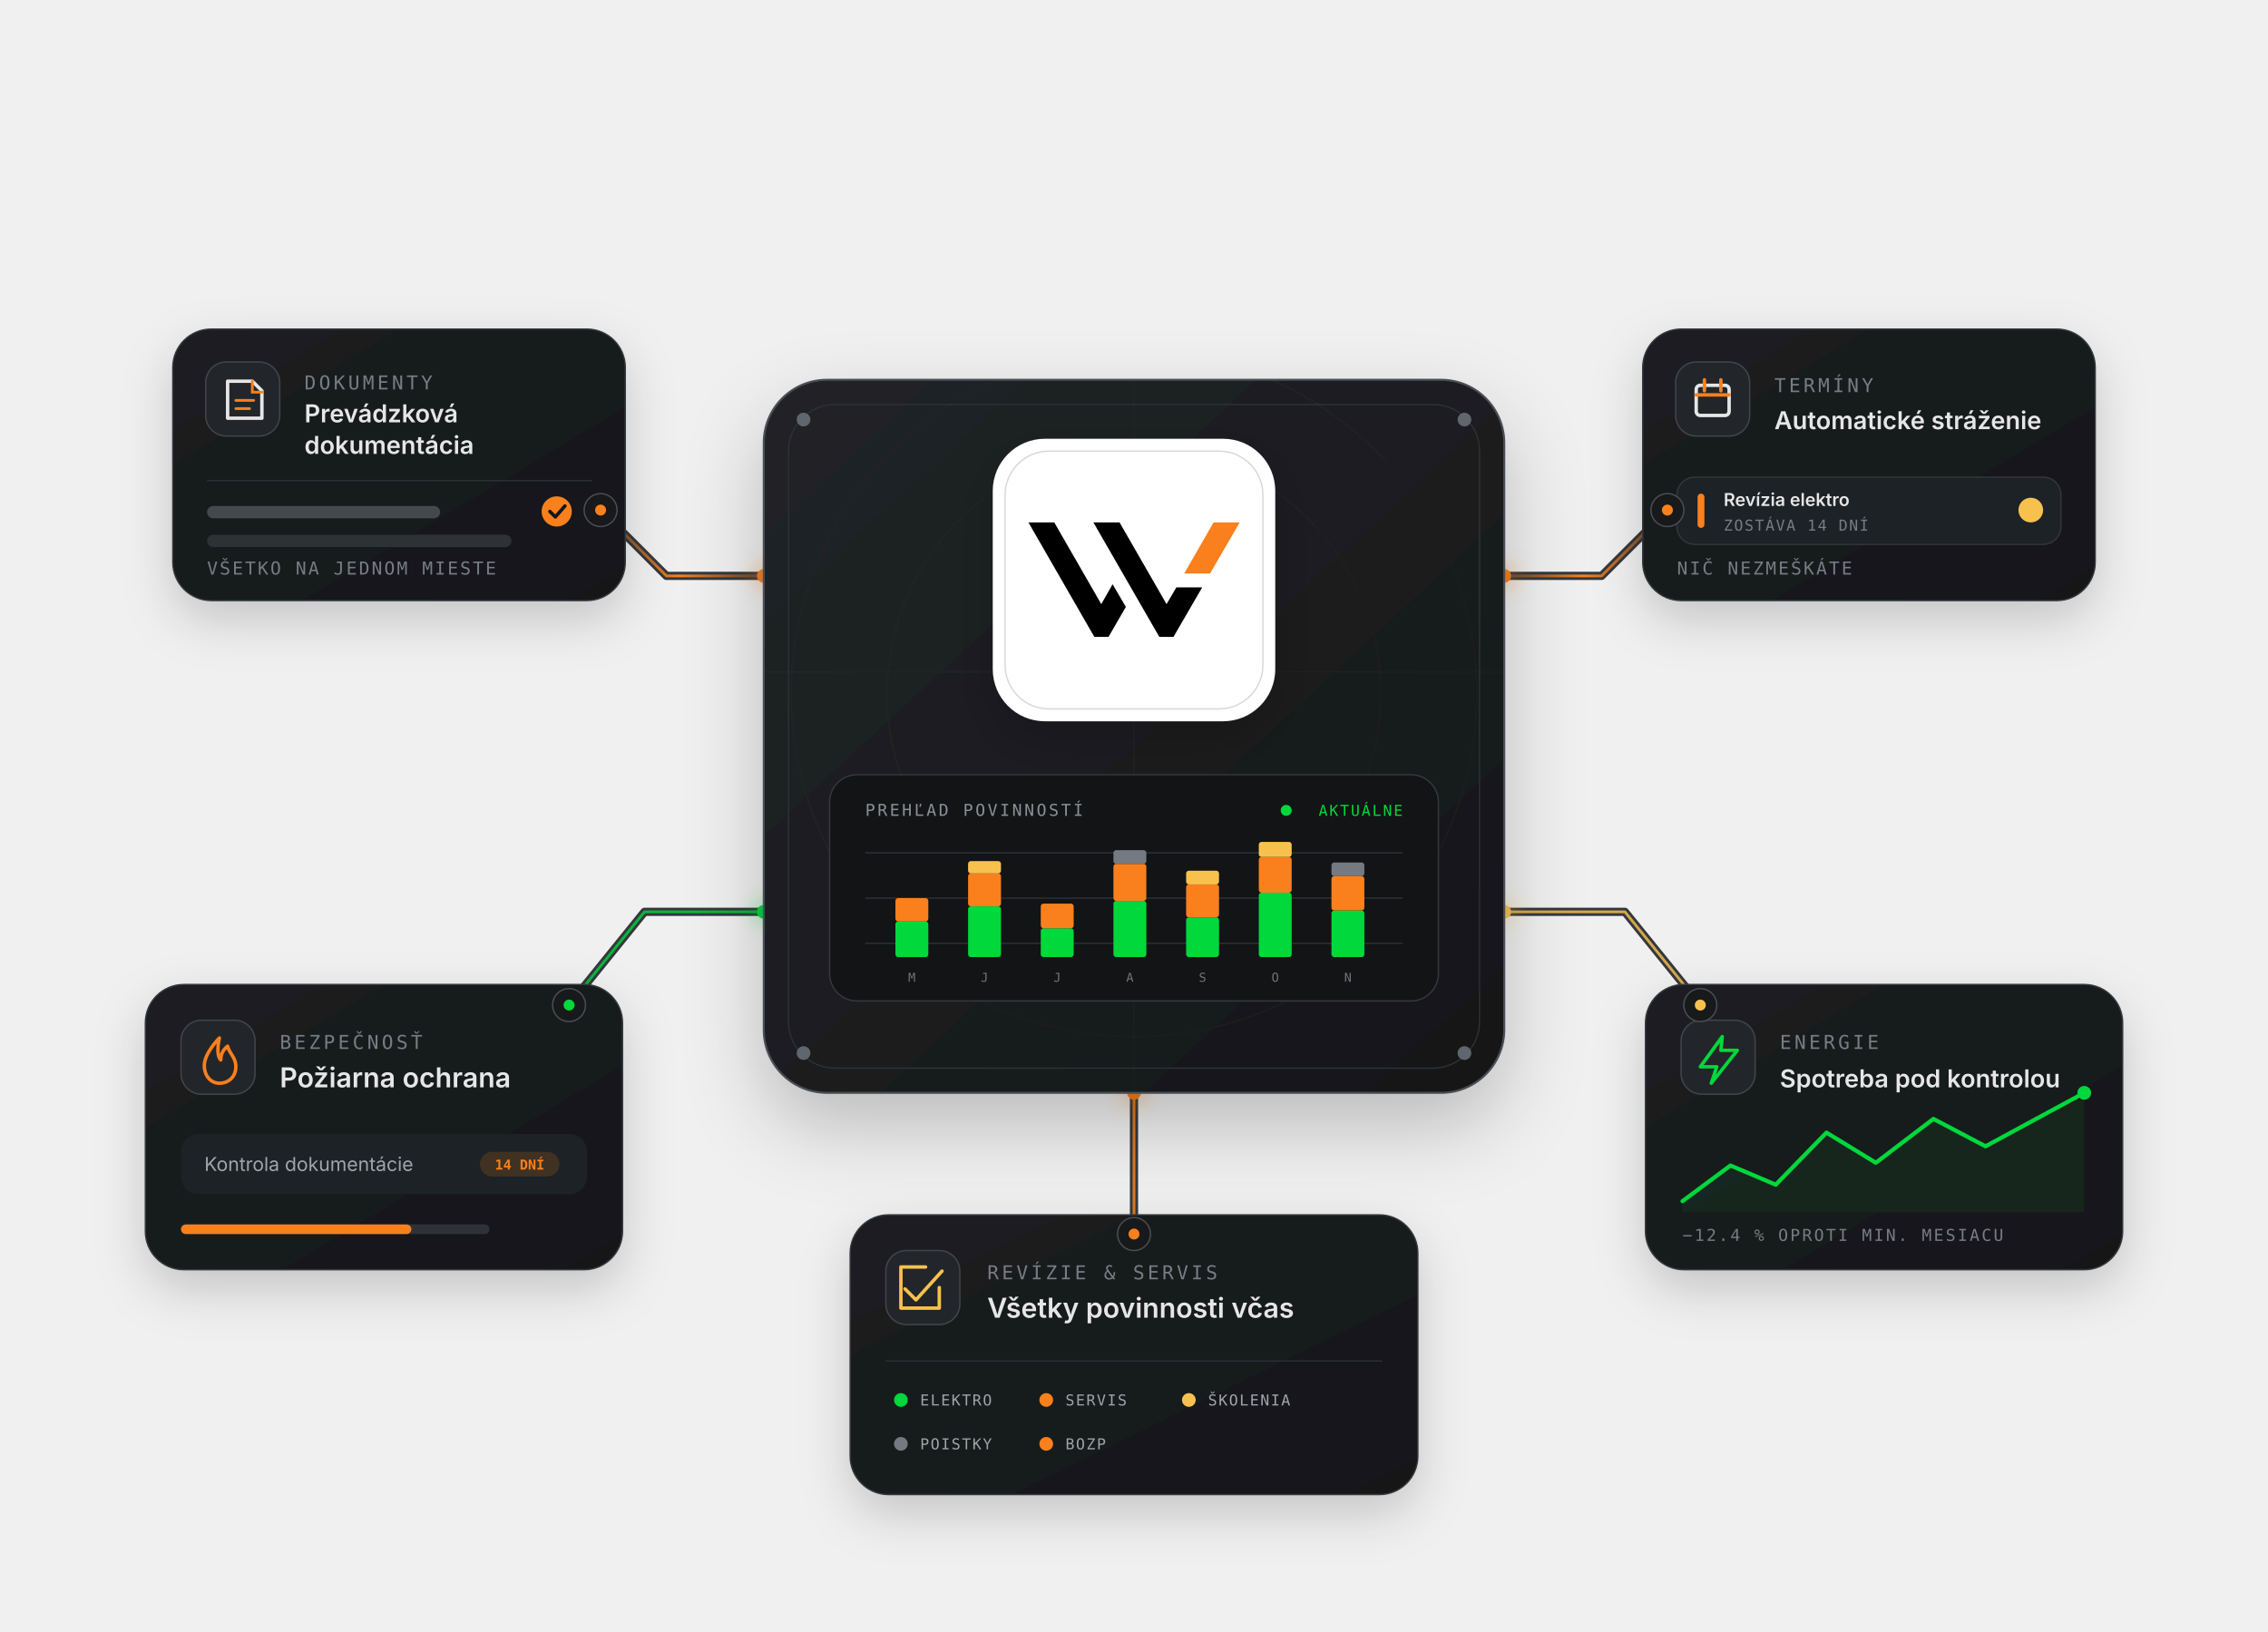
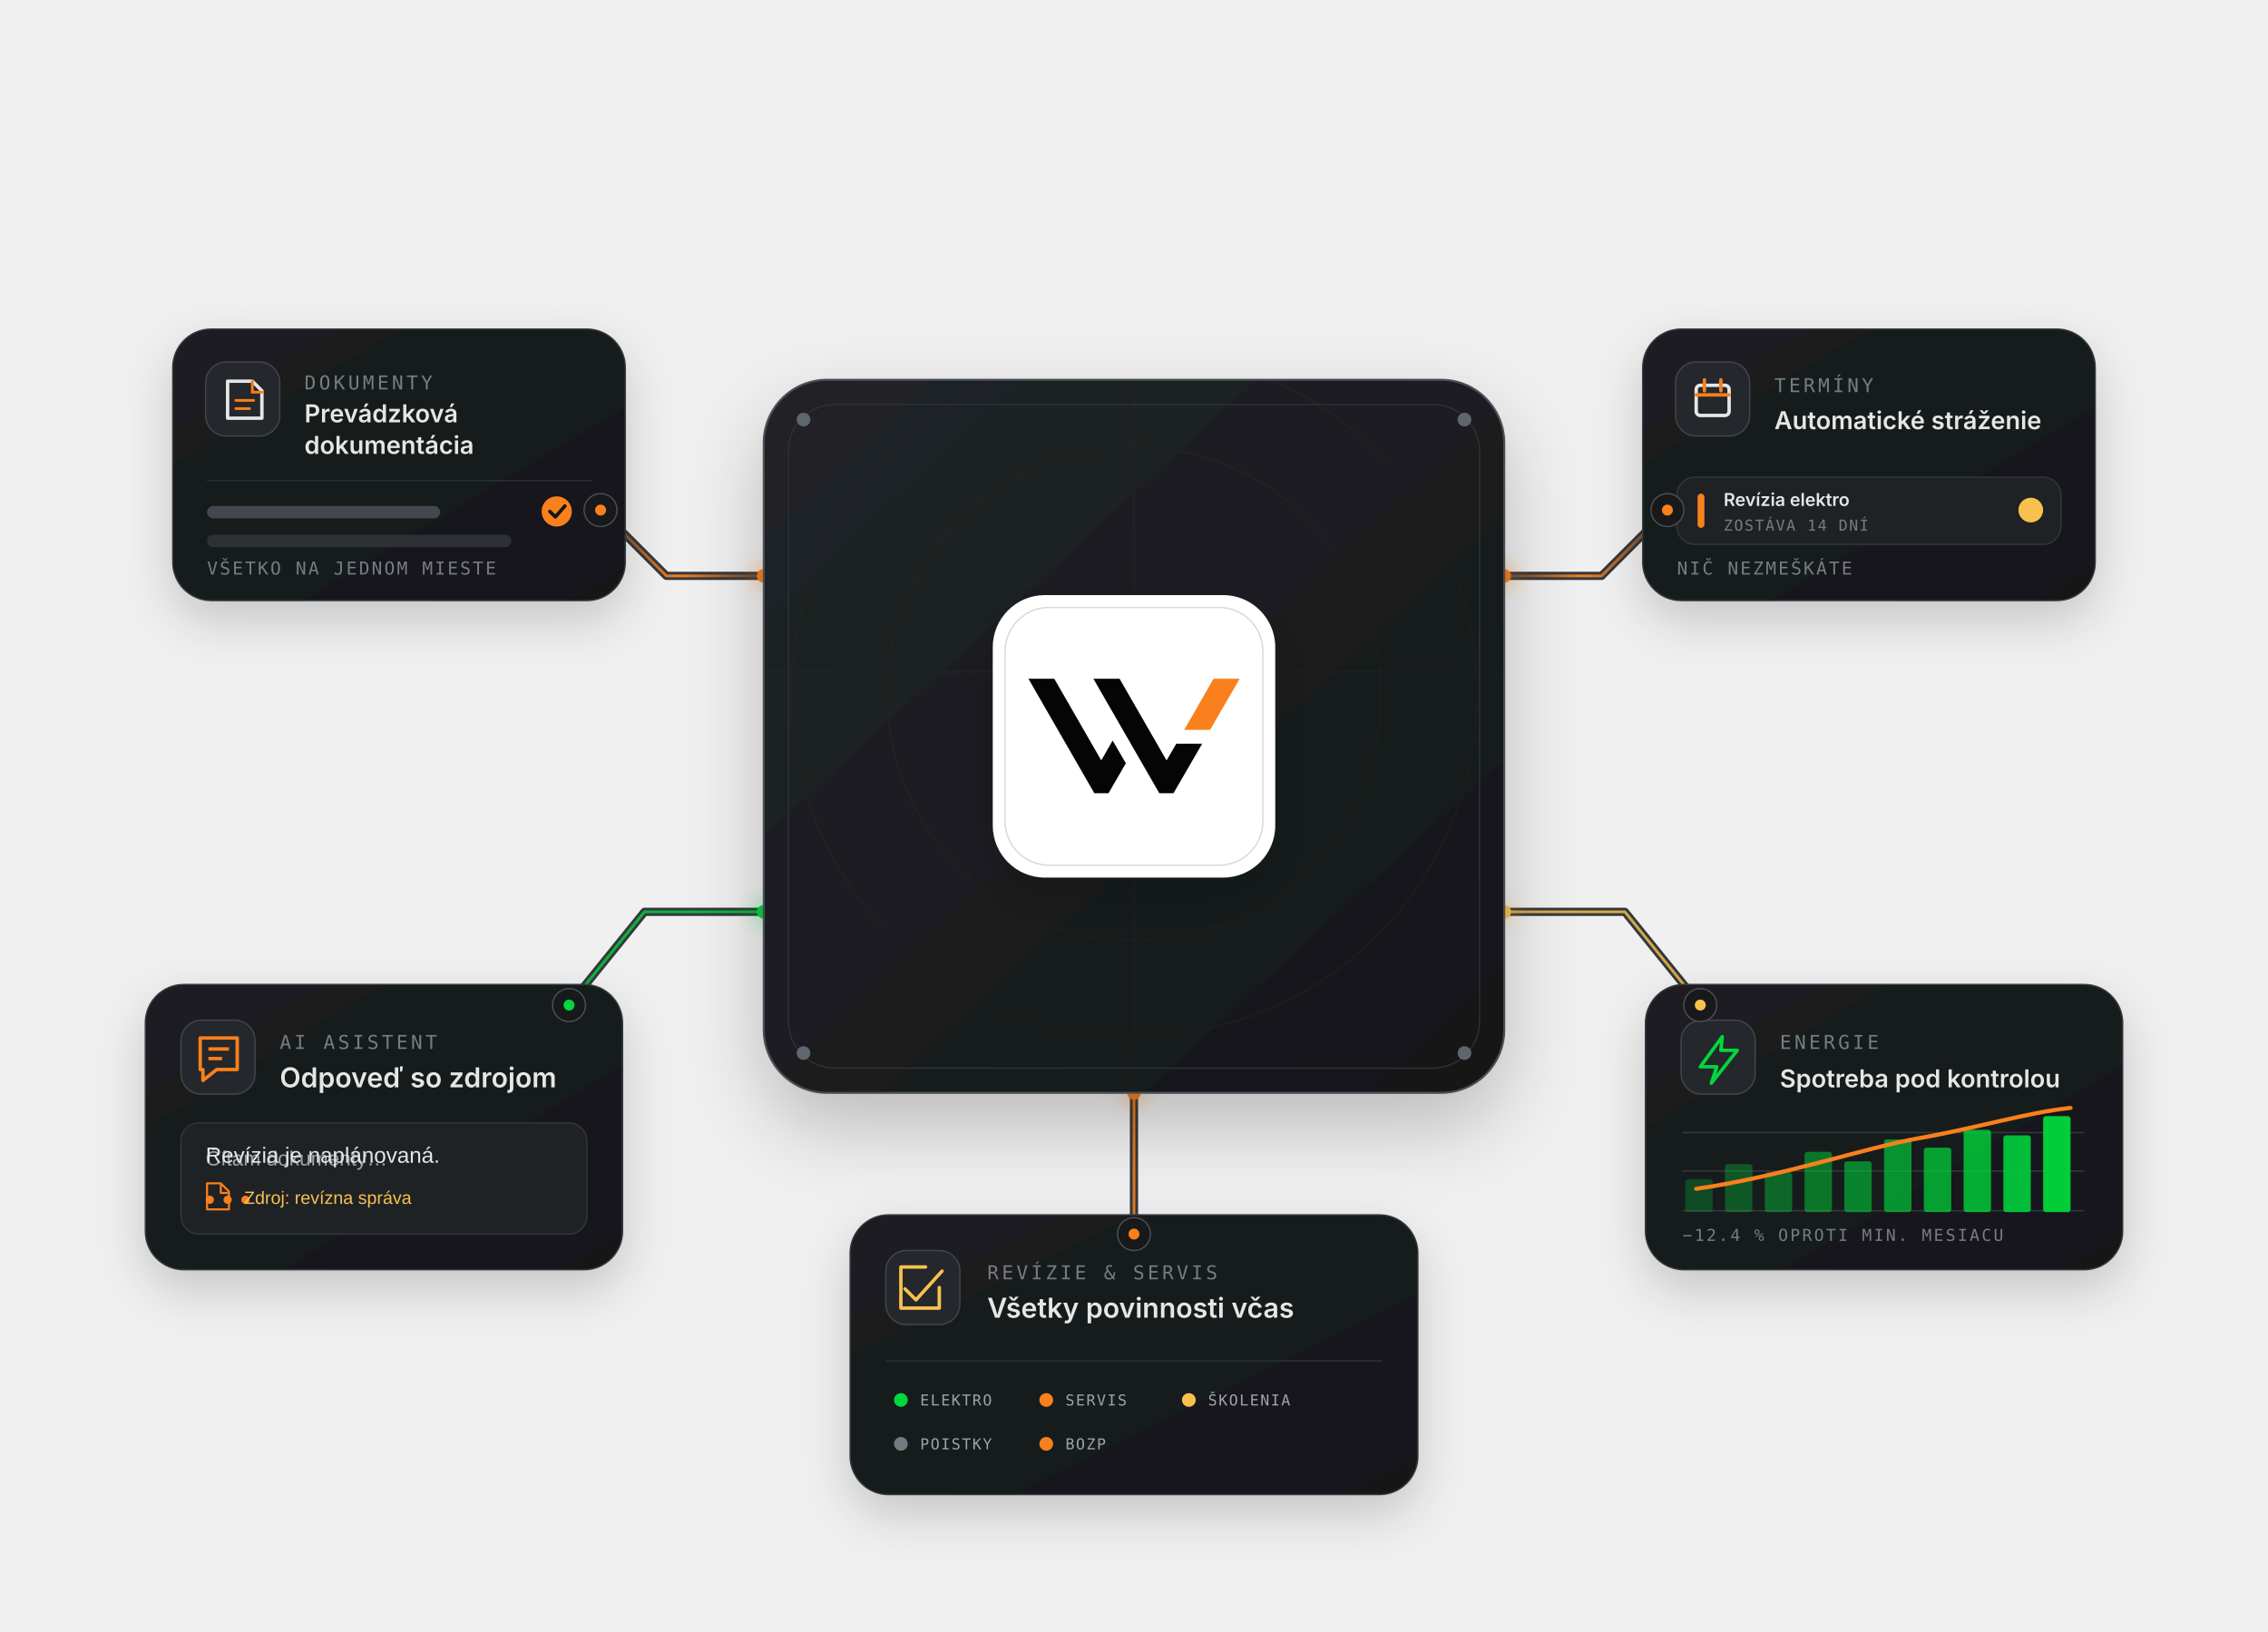
<svg xmlns="http://www.w3.org/2000/svg" width="1654" height="1190" viewBox="0 0 1654 1190" fill="none">
  <defs>
    <linearGradient id="bg" x1="827" y1="0" x2="827" y2="1190" gradientUnits="userSpaceOnUse">
      <stop stop-color="#FFFFFF" />
      <stop offset="1" stop-color="#FFFFFF" />
    </linearGradient>
    <radialGradient id="hubGlow" cx="0" cy="0" r="1" gradientUnits="userSpaceOnUse" gradientTransform="translate(827 570) rotate(90) scale(480 650)">
      <stop stop-color="#F9801C" stop-opacity="0.07" />
      <stop offset="0.55" stop-color="#F9801C" stop-opacity="0.015" />
      <stop offset="1" stop-color="#F9801C" stop-opacity="0" />
    </radialGradient>
    <linearGradient id="card" x1="0" y1="0" x2="1" y2="1">
      <stop stop-color="#1B1E21" />
      <stop offset="1" stop-color="#151719" />
    </linearGradient>
    <linearGradient id="hub" x1="604" y1="307" x2="1047" y2="785" gradientUnits="userSpaceOnUse">
      <stop stop-color="#202326" />
      <stop offset="1" stop-color="#151719" />
    </linearGradient>
    <linearGradient id="orangeLine" x1="0" y1="0" x2="1" y2="0">
      <stop stop-color="#F9801C" stop-opacity="0.18" />
      <stop offset="0.48" stop-color="#F9801C" />
      <stop offset="1" stop-color="#F9801C" stop-opacity="0.18" />
    </linearGradient>
    <pattern id="microGrid" width="42" height="42" patternUnits="userSpaceOnUse">
      <path d="M42 0H0V42" stroke="#0D1B1E" stroke-opacity="0.035" />
      <circle cx="1" cy="1" r="1" fill="#0D1B1E" fill-opacity="0.05" />
    </pattern>
    <pattern id="dataPattern" width="68" height="30" patternUnits="userSpaceOnUse">
      <text x="0" y="20" fill="#0D1B1E" fill-opacity="0.035" font-family="ui-monospace, SFMono-Regular, Menlo, monospace" font-size="15" letter-spacing="5">01 10</text>
    </pattern>
    <filter id="shadow" x="-40%" y="-40%" width="180%" height="200%">
      <feGaussianBlur in="SourceAlpha" stdDeviation="28" result="blur" />
      <feOffset in="blur" dx="0" dy="24" result="offsetBlur" />
      <feFlood flood-color="#000000" flood-opacity="0.22" result="shadowColor" />
      <feComposite in="shadowColor" in2="offsetBlur" operator="in" result="shadowShape" />
      <feMerge>
        <feMergeNode in="shadowShape" />
        <feMergeNode in="SourceGraphic" />
      </feMerge>
    </filter>
    <filter id="softShadow" x="-30%" y="-30%" width="160%" height="180%">
      <feGaussianBlur in="SourceAlpha" stdDeviation="18" result="blur" />
      <feOffset in="blur" dx="0" dy="14" result="offsetBlur" />
      <feFlood flood-color="#000000" flood-opacity="0.18" result="shadowColor" />
      <feComposite in="shadowColor" in2="offsetBlur" operator="in" result="shadowShape" />
      <feMerge>
        <feMergeNode in="shadowShape" />
        <feMergeNode in="SourceGraphic" />
      </feMerge>
    </filter>
    <filter id="orangeGlow" x="-200%" y="-200%" width="500%" height="500%">
      <feGaussianBlur stdDeviation="8" result="blur" />
      <feMerge>
        <feMergeNode in="blur" />
        <feMergeNode in="SourceGraphic" />
      </feMerge>
    </filter>
    <clipPath id="hubClip">
      <rect x="557" y="277" width="540" height="520" rx="46" />
    </clipPath>
  </defs>
  <g fill="none" stroke-linecap="round" stroke-linejoin="round">
    <path d="M557 420H486L438 372" stroke="#34383D" stroke-width="6" />
    <path d="M557 420H486L438 372" stroke="url(#orangeLine)" stroke-width="2" />
    <path d="M1097 420H1168L1216 372" stroke="#34383D" stroke-width="6" />
    <path d="M1097 420H1168L1216 372" stroke="url(#orangeLine)" stroke-width="2" />
    <path d="M557 665H470L415 733" stroke="#34383D" stroke-width="6" />
    <path d="M557 665H470L415 733" stroke="#00D83C" stroke-opacity="0.78" stroke-width="2" />
    <path d="M1097 665H1185L1240 733" stroke="#34383D" stroke-width="6" />
    <path d="M1097 665H1185L1240 733" stroke="#F8C14D" stroke-opacity="0.82" stroke-width="2" />
    <path d="M827 797V900" stroke="#34383D" stroke-width="6" />
    <path d="M827 797V900" stroke="#F9801C" stroke-opacity="0.88" stroke-width="2" />
  </g>
  <g filter="url(#orangeGlow)">
    <circle cx="557" cy="420" r="5" fill="#F9801C" />
    <circle cx="1097" cy="420" r="5" fill="#F9801C" />
    <circle cx="557" cy="665" r="5" fill="#00D83C" />
    <circle cx="1097" cy="665" r="5" fill="#F8C14D" />
    <circle cx="827" cy="797" r="5" fill="#F9801C" />
  </g>
-   <g filter="url(#softShadow)">
-     <rect x="126" y="240" width="330" height="198" rx="28" fill="url(#card)" stroke="#34383D" />
+   <g>
+     <rect filter="url(#softShadow)" x="126" y="240" width="330" height="198" rx="28" fill="url(#card)" stroke="#34383D" />
    <rect x="150" y="264" width="54" height="54" rx="15" fill="#24272B" stroke="#41454B" />
    <path d="M166 278H184L191 285V305H166V278Z" stroke="#E6E6E6" stroke-width="2.5" stroke-linejoin="round" />
    <path d="M184 278V286H191M172 292H185M172 298H182" stroke="#F9801C" stroke-width="2" stroke-linecap="round" />
    <text x="222" y="284" fill="#777C84" font-family="ui-monospace, SFMono-Regular, Menlo, monospace" font-size="14" letter-spacing="2.2">DOKUMENTY</text>
    <text x="222" y="308" fill="#E6E6E6" font-family="Inter, Arial, sans-serif" font-size="18" font-weight="600">Prevádzková</text>
    <text x="222" y="331" fill="#E6E6E6" font-family="Inter, Arial, sans-serif" font-size="18" font-weight="600">dokumentácia</text>
    <rect x="151" y="350" width="281" height="1" fill="#2B2F33" />
-     <rect x="151" y="369" width="170" height="9" rx="4.5" fill="#44484E" />
-     <rect x="151" y="390" width="222" height="9" rx="4.5" fill="#2D3135" />
+     <rect class="ui-motion ui-progress" x="151" y="369" width="170" height="9" rx="4.5" fill="#44484E" />
+     <rect class="ui-motion ui-progress" style="--ui-delay:.5s" x="151" y="390" width="222" height="9" rx="4.5" fill="#2D3135" />
    <circle cx="406" cy="373" r="11" fill="#F9801C" />
-     <path d="M401 373L405 377L412 369" stroke="#121416" stroke-width="2.5" stroke-linecap="round" stroke-linejoin="round" />
+     <path class="ui-motion ui-check" pathLength="1" d="M401 373L405 377L412 369" stroke="#121416" stroke-width="2.5" stroke-linecap="round" stroke-linejoin="round" />
    <text x="151" y="419" fill="#777C84" font-family="ui-monospace, SFMono-Regular, Menlo, monospace" font-size="13" letter-spacing="1.4">VŠETKO NA JEDNOM MIESTE</text>
  </g>
-   <g filter="url(#softShadow)">
-     <rect x="1198" y="240" width="330" height="198" rx="28" fill="url(#card)" stroke="#34383D" />
+   <g>
+     <rect filter="url(#softShadow)" x="1198" y="240" width="330" height="198" rx="28" fill="url(#card)" stroke="#34383D" />
    <rect x="1222" y="264" width="54" height="54" rx="15" fill="#24272B" stroke="#41454B" />
    <rect x="1237" y="281" width="24" height="22" rx="3" stroke="#E6E6E6" stroke-width="2.5" />
    <path d="M1237 288H1261M1243 277V285M1255 277V285" stroke="#F9801C" stroke-width="2.5" stroke-linecap="round" />
    <text x="1294" y="286" fill="#777C84" font-family="ui-monospace, SFMono-Regular, Menlo, monospace" font-size="14" letter-spacing="2.2">TERMÍNY</text>
    <text x="1294" y="313" fill="#E6E6E6" font-family="Inter, Arial, sans-serif" font-size="18" font-weight="600">Automatické stráženie</text>
    <rect x="1223" y="348" width="280" height="49" rx="13" fill="#1F2225" stroke="#32363B" />
-     <rect x="1238" y="360" width="5" height="25" rx="2.5" fill="#F9801C" />
+     <rect class="ui-motion ui-progress" x="1238" y="360" width="5" height="25" rx="2.5" fill="#F9801C" />
    <text x="1257" y="369" fill="#E6E6E6" font-family="Inter, Arial, sans-serif" font-size="13" font-weight="600">Revízia elektro</text>
    <text x="1257" y="387" fill="#777C84" font-family="ui-monospace, SFMono-Regular, Menlo, monospace" font-size="11" letter-spacing="1">ZOSTÁVA 14 DNÍ</text>
-     <circle cx="1481" cy="372" r="9" fill="#F8C14D" />
+     <circle class="ui-motion ui-status" cx="1481" cy="372" r="9" fill="#F8C14D" />
    <text x="1223" y="419" fill="#777C84" font-family="ui-monospace, SFMono-Regular, Menlo, monospace" font-size="13" letter-spacing="1.4">NIČ NEZMEŠKÁTE</text>
  </g>
  <g filter="url(#shadow)">
    <rect x="557" y="277" width="540" height="520" rx="46" fill="url(#hub)" stroke="#4A4E54" stroke-width="1.5" />
    <rect x="575" y="295" width="504" height="484" rx="34" stroke="#2C3034" />
    <g clip-path="url(#hubClip)" opacity="0.5">
      <path d="M557 490H1097M827 277V797" stroke="#777C84" stroke-opacity="0.08" />
      <circle cx="827" cy="506" r="250" stroke="#F9801C" stroke-opacity="0.05" />
      <circle cx="827" cy="506" r="180" stroke="#F9801C" stroke-opacity="0.06" />
    </g>
    <circle cx="586" cy="306" r="5" fill="#61666D" />
    <circle cx="1068" cy="306" r="5" fill="#61666D" />
    <circle cx="586" cy="768" r="5" fill="#61666D" />
    <circle cx="1068" cy="768" r="5" fill="#61666D" />
  </g>
-   <g filter="url(#softShadow)">
-     <rect x="724" y="320" width="206" height="206" rx="38" fill="#FFFFFF" />
-     <rect x="733" y="329" width="188" height="188" rx="32" stroke="#D8D8D6" />
-     <g transform="translate(750 381) scale(.23)">
+   <g>
+     <rect filter="url(#softShadow)" x="724" y="434" width="206" height="206" rx="38" fill="#FFFFFF" />
+     <rect x="733" y="443" width="188" height="188" rx="32" stroke="#D8D8D6" />
+     <g transform="translate(750 495) scale(.23)">
      <path d="M0 0H82L231 259L267 196L309 268L254 363H209L0 0Z" fill="#050505" />
      <path d="M206 0H289L438 259L469 206H551L460 363H415L206 0Z" fill="#050505" />
      <path d="M587 0H670L576 162H494L587 0Z" fill="#F9801C" />
    </g>
  </g>
  <g>
-     <rect x="605" y="565" width="444" height="165" rx="20" fill="#121416" stroke="#34383D" />
-     <text x="631" y="595" fill="#8B9098" font-family="ui-monospace, SFMono-Regular, Menlo, monospace" font-size="12" letter-spacing="1.7">PREHĽAD POVINNOSTÍ</text>
-     <circle cx="938" cy="591" r="4" fill="#00D83C" />
-     <text x="1023" y="595" text-anchor="end" fill="#00D83C" font-family="ui-monospace, SFMono-Regular, Menlo, monospace" font-size="11" letter-spacing="1.2">AKTUÁLNE</text>
-     <path d="M631 622H1023M631 655H1023M631 688H1023" stroke="#2C3034" stroke-width="1" />
-     <g>
-       <rect x="653" y="672" width="24" height="26" rx="2" fill="#00D83C" />
-       <rect x="653" y="655" width="24" height="17" rx="2" fill="#F9801C" />
-       <rect x="706" y="661" width="24" height="37" rx="2" fill="#00D83C" />
-       <rect x="706" y="637" width="24" height="24" rx="2" fill="#F9801C" />
-       <rect x="706" y="628" width="24" height="9" rx="2" fill="#F8C14D" />
-       <rect x="759" y="677" width="24" height="21" rx="2" fill="#00D83C" />
-       <rect x="759" y="659" width="24" height="18" rx="2" fill="#F9801C" />
-       <rect x="812" y="657" width="24" height="41" rx="2" fill="#00D83C" />
-       <rect x="812" y="630" width="24" height="27" rx="2" fill="#F9801C" />
-       <rect x="812" y="620" width="24" height="10" rx="2" fill="#747982" />
-       <rect x="865" y="669" width="24" height="29" rx="2" fill="#00D83C" />
-       <rect x="865" y="645" width="24" height="24" rx="2" fill="#F9801C" />
-       <rect x="865" y="635" width="24" height="10" rx="2" fill="#F8C14D" />
-       <rect x="918" y="651" width="24" height="47" rx="2" fill="#00D83C" />
-       <rect x="918" y="625" width="24" height="26" rx="2" fill="#F9801C" />
-       <rect x="918" y="614" width="24" height="11" rx="2" fill="#F8C14D" />
-       <rect x="971" y="664" width="24" height="34" rx="2" fill="#00D83C" />
-       <rect x="971" y="639" width="24" height="25" rx="2" fill="#F9801C" />
-       <rect x="971" y="629" width="24" height="10" rx="2" fill="#747982" />
-     </g>
-     <g fill="#6F747C" font-family="ui-monospace, SFMono-Regular, Menlo, monospace" font-size="9" text-anchor="middle">
-       <text x="665" y="716">M</text>
-       <text x="718" y="716">J</text>
-       <text x="771" y="716">J</text>
-       <text x="824" y="716">A</text>
-       <text x="877" y="716">S</text>
-       <text x="930" y="716">O</text>
-       <text x="983" y="716">N</text>
-     </g>
-   </g>
-   <g filter="url(#softShadow)">
-     <rect x="106" y="718" width="348" height="208" rx="28" fill="url(#card)" stroke="#34383D" />
+     <rect filter="url(#softShadow)" x="106" y="718" width="348" height="208" rx="28" fill="url(#card)" stroke="#34383D" />
    <rect x="132" y="744" width="54" height="54" rx="15" fill="#24272B" stroke="#41454B" />
-     <path d="M160 757C160 757 149 768 149 777C149 785 154 790 160 790C167 790 172 785 172 778C172 771 167 768 166 763C162 766 161 770 161 773C157 769 160 757 160 757Z" stroke="#F9801C" stroke-width="2.5" stroke-linejoin="round" />
-     <text x="204" y="765" fill="#777C84" font-family="ui-monospace, SFMono-Regular, Menlo, monospace" font-size="14" letter-spacing="2.2">BEZPEČNOSŤ</text>
-     <text x="204" y="793" fill="#E6E6E6" font-family="Inter, Arial, sans-serif" font-size="20" font-weight="600">Požiarna ochrana</text>
-     <rect x="132" y="827" width="296" height="44" rx="13" fill="#1F2225" />
-     <text x="149" y="854" fill="#A0A4AA" font-family="Inter, Arial, sans-serif" font-size="14">Kontrola dokumentácie</text>
-     <rect x="350" y="840" width="58" height="18" rx="9" fill="#F9801C" fill-opacity="0.16" />
-     <text x="379" y="853" text-anchor="middle" fill="#F9801C" font-family="ui-monospace, SFMono-Regular, Menlo, monospace" font-size="10" font-weight="700">14 DNÍ</text>
-     <rect x="132" y="893" width="225" height="7" rx="3.5" fill="#2F3337" />
-     <rect x="132" y="893" width="168" height="7" rx="3.5" fill="#F9801C" />
-   </g>
-   <g filter="url(#softShadow)">
-     <rect x="1200" y="718" width="348" height="208" rx="28" fill="url(#card)" stroke="#34383D" />
+     <path d="M146 757H173V780H158L148 788V780H146ZM152 765H167M152 772H162" stroke="#F9801C" stroke-width="2.5" stroke-linejoin="round" />
+     <text x="204" y="765" fill="#777C84" font-family="ui-monospace, SFMono-Regular, Menlo, monospace" font-size="14" letter-spacing="2.2">AI ASISTENT</text>
+     <text x="204" y="793" fill="#E6E6E6" font-family="Inter, Arial, sans-serif" font-size="20" font-weight="600">Odpoveď so zdrojom</text>
+     <rect x="132" y="819" width="296" height="81" rx="13" fill="#1F2225" stroke="#32363B" />
+     <g class="ui-motion ui-chat-thinking">
+       <text x="150" y="850" fill="#A0A4AA" font-family="Arial, sans-serif" font-size="15">Čítam dokumenty…</text>
+       <circle class="ui-motion ui-dot" cx="153" cy="875" r="3" fill="#F9801C" />
+       <circle class="ui-motion ui-dot" cx="166" cy="875" r="3" fill="#F9801C" style="--ui-delay:.18s" />
+       <circle class="ui-motion ui-dot" cx="179" cy="875" r="3" fill="#F9801C" style="--ui-delay:.36s" />
+     </g>
+     <g class="ui-motion ui-chat-answer">
+       <text x="150" y="848" fill="#E6E6E6" font-family="Arial, sans-serif" font-size="16">Revízia je naplánovaná.</text>
+       <path d="M151 863H161L167 869V882H151ZM161 863V870H167" stroke="#F9801C" stroke-width="1.5" stroke-linejoin="round" />
+       <text x="178" y="878" fill="#F8C14D" font-family="Arial, sans-serif" font-size="13">Zdroj: revízna správa</text>
+     </g>
+   </g>
+   <g>
+     <rect filter="url(#softShadow)" x="1200" y="718" width="348" height="208" rx="28" fill="url(#card)" stroke="#34383D" />
    <rect x="1226" y="744" width="54" height="54" rx="15" fill="#24272B" stroke="#41454B" />
    <path d="M1256 756L1240 778H1252L1248 790L1267 766H1255L1256 756Z" stroke="#00D83C" stroke-width="2.5" stroke-linejoin="round" />
    <text x="1298" y="765" fill="#777C84" font-family="ui-monospace, SFMono-Regular, Menlo, monospace" font-size="14" letter-spacing="2.2">ENERGIE</text>
    <text x="1298" y="793" fill="#E6E6E6" font-family="Inter, Arial, sans-serif" font-size="18" font-weight="600">Spotreba pod kontrolou</text>
-     <path d="M1227 876L1262 850L1295 864L1332 826L1368 848L1410 816L1448 836L1520 797" stroke="#00D83C" stroke-width="3" stroke-linecap="round" stroke-linejoin="round" />
-     <path d="M1227 876L1262 850L1295 864L1332 826L1368 848L1410 816L1448 836L1520 797V884H1227Z" fill="#00D83C" fill-opacity="0.07" />
-     <circle cx="1520" cy="797" r="5" fill="#00D83C" />
+     <path d="M1227 826H1520M1227 854H1520M1227 883H1520" stroke="#34383D" />
+     <rect class="ui-motion ui-bar" style="--ui-delay:0s" x="1229" y="860" width="20" height="24" rx="2" fill="#00D23A" opacity="0.25" />
+     <rect class="ui-motion ui-bar" style="--ui-delay:0.12s" x="1258" y="849" width="20" height="35" rx="2" fill="#00D23A" opacity="0.33" />
+     <rect class="ui-motion ui-bar" style="--ui-delay:0.24s" x="1287" y="855" width="20" height="29" rx="2" fill="#00D23A" opacity="0.41" />
+     <rect class="ui-motion ui-bar" style="--ui-delay:0.36s" x="1316" y="840" width="20" height="44" rx="2" fill="#00D23A" opacity="0.49" />
+     <rect class="ui-motion ui-bar" style="--ui-delay:0.48s" x="1345" y="847" width="20" height="37" rx="2" fill="#00D23A" opacity="0.57" />
+     <rect class="ui-motion ui-bar" style="--ui-delay:0.6s" x="1374" y="831" width="20" height="53" rx="2" fill="#00D23A" opacity="0.65" />
+     <rect class="ui-motion ui-bar" style="--ui-delay:0.72s" x="1403" y="837" width="20" height="47" rx="2" fill="#00D23A" opacity="0.73" />
+     <rect class="ui-motion ui-bar" style="--ui-delay:0.84s" x="1432" y="824" width="20" height="60" rx="2" fill="#00D23A" opacity="0.81" />
+     <rect class="ui-motion ui-bar" style="--ui-delay:0.96s" x="1461" y="828" width="20" height="56" rx="2" fill="#00D23A" opacity="0.89" />
+     <rect class="ui-motion ui-bar" style="--ui-delay:1.08s" x="1490" y="814" width="20" height="70" rx="2" fill="#00D23A" opacity="0.97" />
+     <path class="ui-motion ui-draw" pathLength="1" d="M1237 867C1300 858 1360 837 1400 830S1480 811 1510 808" stroke="#F9801C" stroke-width="3" stroke-linecap="round" />
    <text x="1227" y="905" fill="#777C84" font-family="ui-monospace, SFMono-Regular, Menlo, monospace" font-size="12" letter-spacing="1.5">−12.4 % OPROTI MIN. MESIACU</text>
  </g>
-   <g filter="url(#softShadow)">
-     <rect x="620" y="886" width="414" height="204" rx="28" fill="url(#card)" stroke="#34383D" />
+   <g>
+     <rect filter="url(#softShadow)" x="620" y="886" width="414" height="204" rx="28" fill="url(#card)" stroke="#34383D" />
    <rect x="646" y="912" width="54" height="54" rx="15" fill="#24272B" stroke="#41454B" />
    <path d="M660 940L668 948L687 927M685 939V954H657V924H675" stroke="#F8C14D" stroke-width="2.5" stroke-linecap="round" stroke-linejoin="round" />
    <text x="720" y="933" fill="#777C84" font-family="ui-monospace, SFMono-Regular, Menlo, monospace" font-size="14" letter-spacing="2.2">REVÍZIE &amp; SERVIS</text>
    <text x="720" y="961" fill="#E6E6E6" font-family="Inter, Arial, sans-serif" font-size="20" font-weight="600">Všetky povinnosti včas</text>
    <rect x="646" y="992" width="362" height="1" fill="#2B2F33" />
    <g font-family="ui-monospace, SFMono-Regular, Menlo, monospace" font-size="11" letter-spacing="1">
-       <circle cx="657" cy="1021" r="5" fill="#00D83C" />
+       <circle class="ui-motion ui-status" cx="657" cy="1021" r="5" fill="#00D83C" />
      <text x="671" y="1025" fill="#A0A4AA">ELEKTRO</text>
-       <circle cx="763" cy="1021" r="5" fill="#F9801C" />
+       <circle class="ui-motion ui-status" cx="763" cy="1021" r="5" fill="#F9801C" />
      <text x="777" y="1025" fill="#A0A4AA">SERVIS</text>
-       <circle cx="867" cy="1021" r="5" fill="#F8C14D" />
+       <circle class="ui-motion ui-status" cx="867" cy="1021" r="5" fill="#F8C14D" />
      <text x="881" y="1025" fill="#A0A4AA">ŠKOLENIA</text>
-       <circle cx="657" cy="1053" r="5" fill="#747982" />
+       <circle class="ui-motion ui-status" cx="657" cy="1053" r="5" fill="#747982" />
      <text x="671" y="1057" fill="#A0A4AA">POISTKY</text>
-       <circle cx="763" cy="1053" r="5" fill="#F9801C" />
+       <circle class="ui-motion ui-status" cx="763" cy="1053" r="5" fill="#F9801C" />
      <text x="777" y="1057" fill="#A0A4AA">BOZP</text>
    </g>
  </g>
  <g>
    <circle cx="438" cy="372" r="12" fill="#17191B" stroke="#4A4E54" />
    <circle cx="438" cy="372" r="4" fill="#F9801C" />
    <circle cx="1216" cy="372" r="12" fill="#17191B" stroke="#4A4E54" />
    <circle cx="1216" cy="372" r="4" fill="#F9801C" />
    <circle cx="415" cy="733" r="12" fill="#17191B" stroke="#4A4E54" />
    <circle cx="415" cy="733" r="4" fill="#00D83C" />
    <circle cx="1240" cy="733" r="12" fill="#17191B" stroke="#4A4E54" />
    <circle cx="1240" cy="733" r="4" fill="#F8C14D" />
    <circle cx="827" cy="900" r="12" fill="#17191B" stroke="#4A4E54" />
    <circle cx="827" cy="900" r="4" fill="#F9801C" />
  </g>
</svg>
